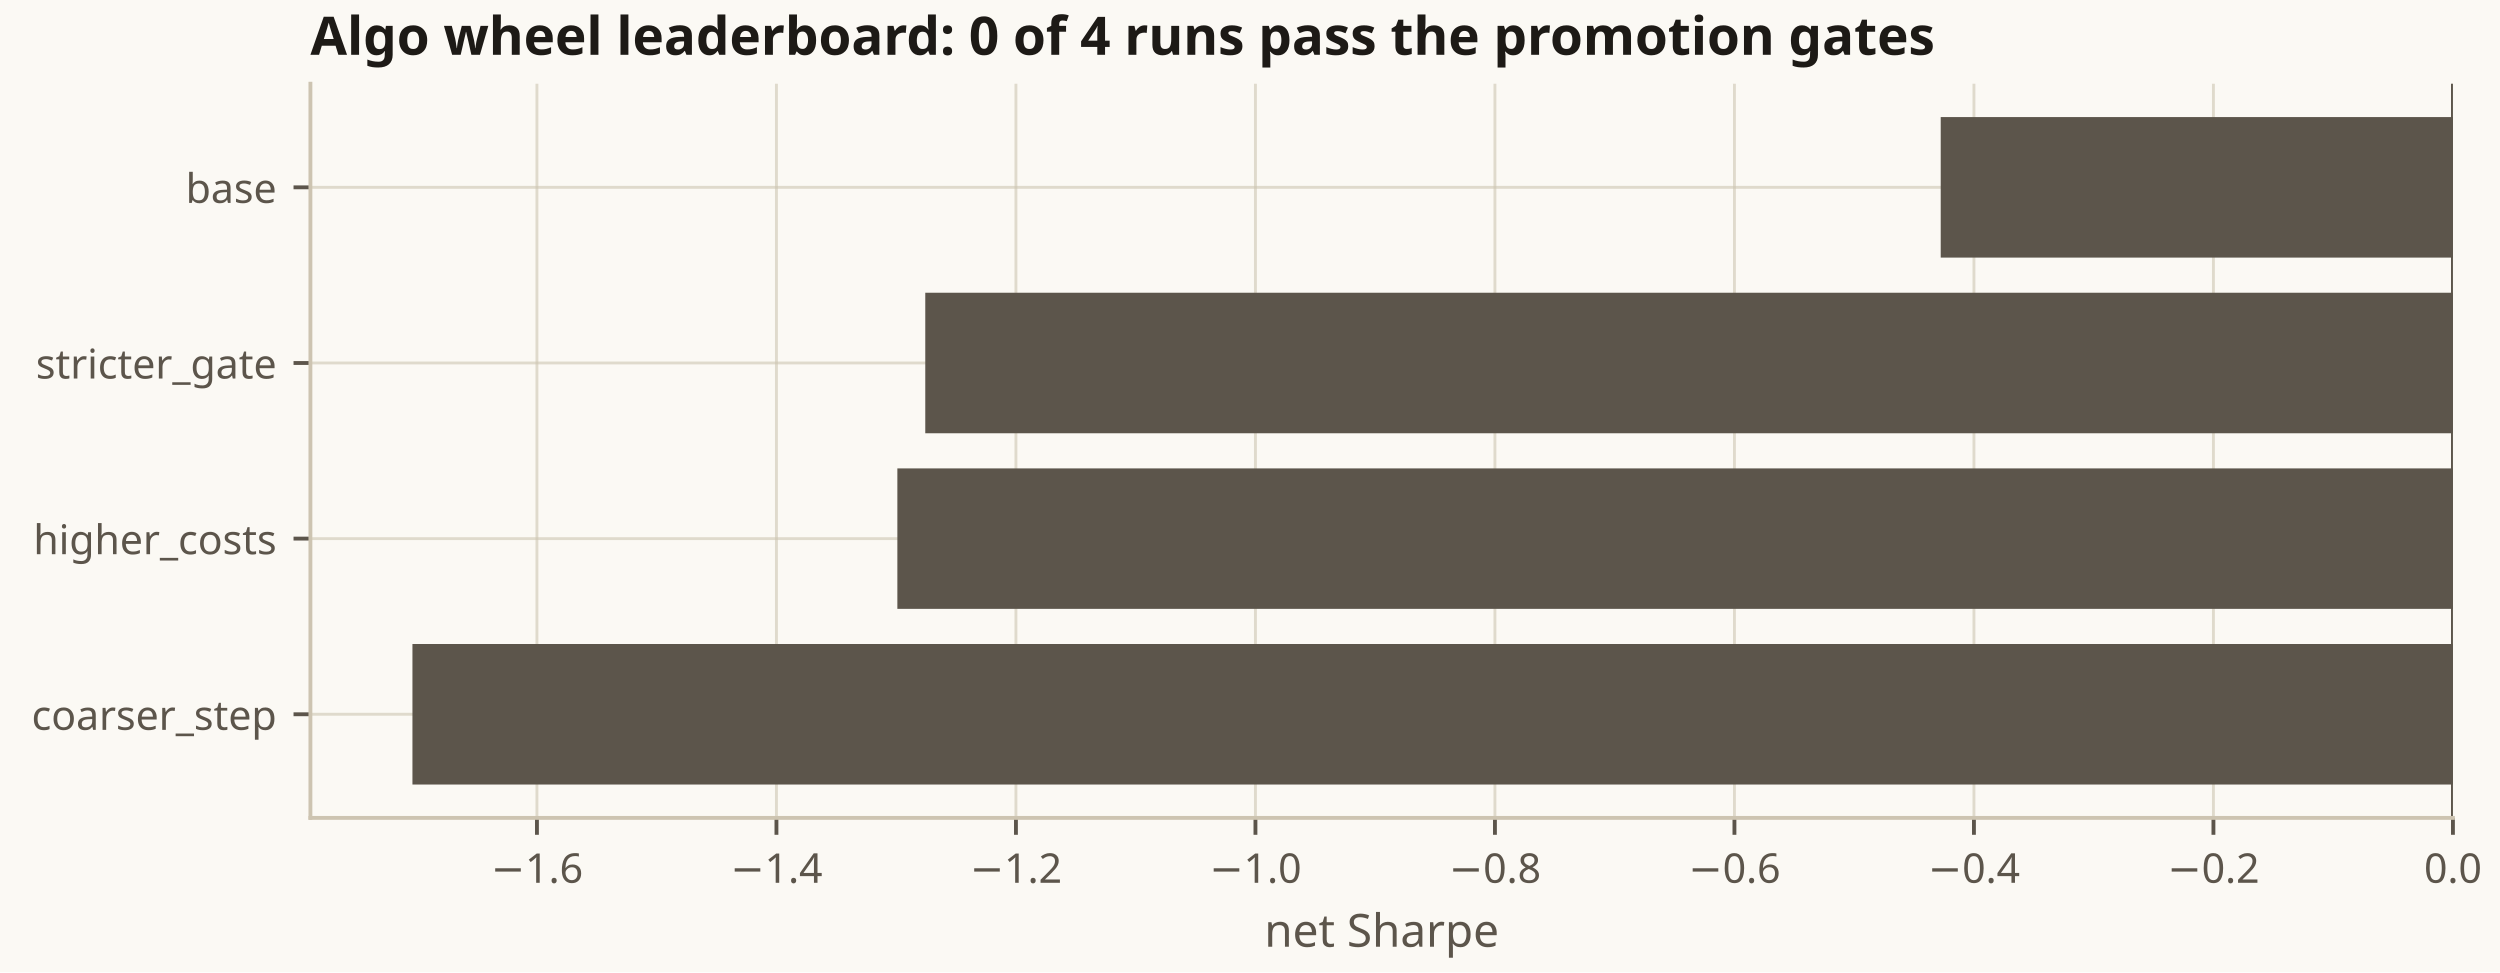
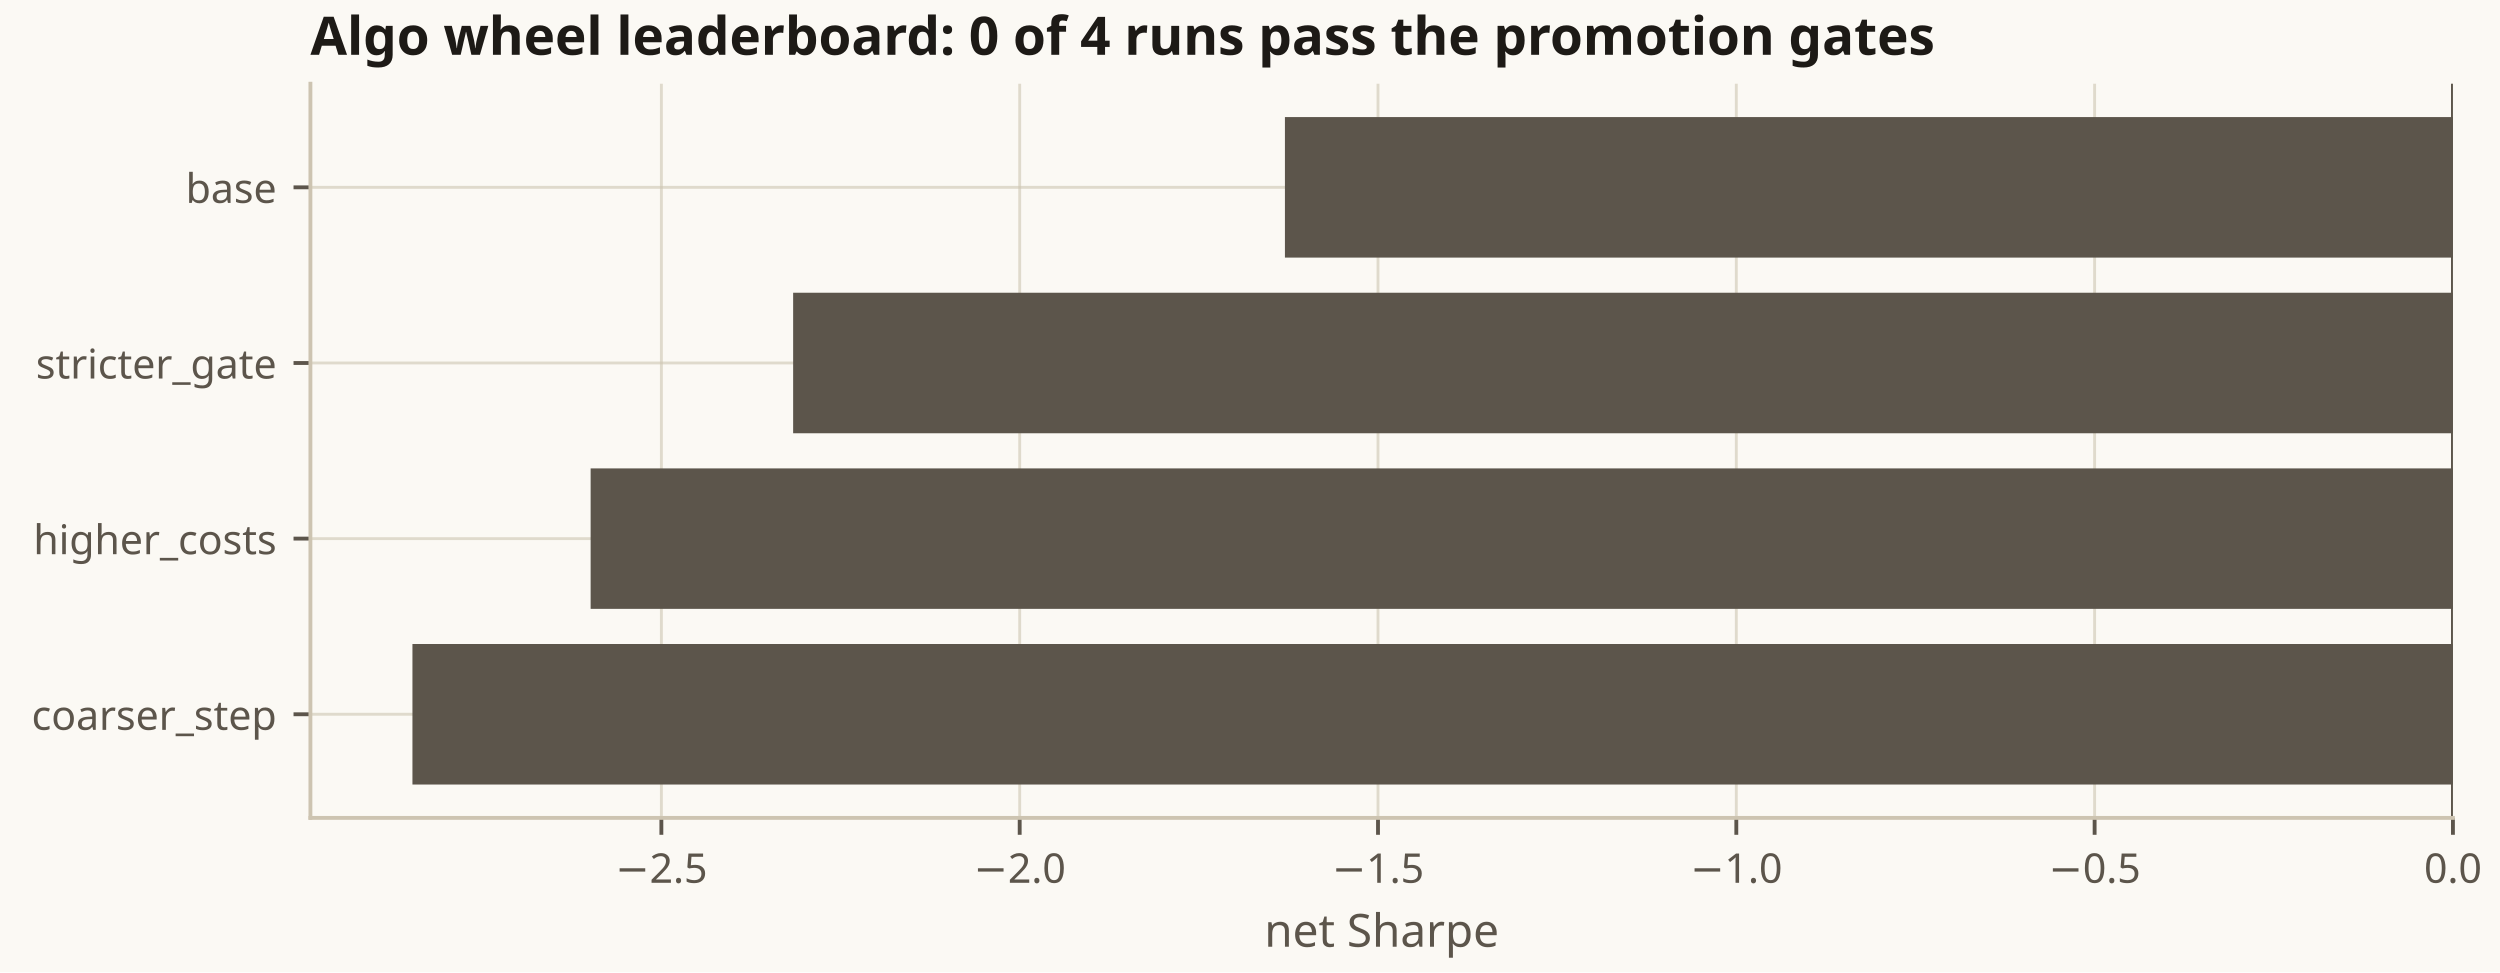
<svg xmlns="http://www.w3.org/2000/svg" xmlns:xlink="http://www.w3.org/1999/xlink" width="518.4pt" height="201.6pt" viewBox="0 0 518.4 201.6" version="1.1">
  <defs>
    <style type="text/css">*{stroke-linejoin: round; stroke-linecap: butt}</style>
  </defs>
  <g id="figure_1">
    <g id="patch_1">
      <path d="M 0 201.6  L 518.4 201.6  L 518.4 0  L 0 0  z " style="fill: #fbf9f4" />
    </g>
    <g id="axes_1">
      <g id="patch_2">
        <path d="M 64.367 169.599  L 508.641 169.599  L 508.641 17.359  L 64.367 17.359  z " style="fill: #fbf9f4" />
      </g>
      <g id="matplotlib.axis_1">
        <g id="xtick_1">
          <g id="line2d_1">
-             <path d="M 111.34 169.599  L 111.34 17.359  " clip-path="url(#pdcb2657b99)" style="fill: none; stroke: #cdc4b1; stroke-opacity: 0.6; stroke-width: 0.6; stroke-linecap: square" />
+             <path d="M 137.142 169.599  L 137.142 17.359  " clip-path="url(#pdcb2657b99)" style="fill: none; stroke: #cdc4b1; stroke-opacity: 0.6; stroke-width: 0.6; stroke-linecap: square" />
          </g>
          <g id="line2d_2">
            <defs>
              <path id="m2e5a6feaff" d="M 0 0  L 0 3.5  " style="stroke: #5c554b; stroke-width: 0.8" />
            </defs>
            <g>
-               <use xlink:href="#m2e5a6feaff" x="111.34" y="169.599" style="fill: #5c554b; stroke: #5c554b; stroke-width: 0.8" />
+               <use xlink:href="#m2e5a6feaff" x="137.142" y="169.599" style="fill: #5c554b; stroke: #5c554b; stroke-width: 0.8" />
            </g>
          </g>
          <g id="text_1">
-             <text style="font-size: 8.5px; font-family: 'IBM Plex Sans', system-ui, sans-serif; text-anchor: middle; fill: #5c554b" x="111.34" y="183.057" transform="rotate(-0 111.3405 183.057)">−1.6</text>
+             <text style="font-size: 8.5px; font-family: 'IBM Plex Sans', system-ui, sans-serif; text-anchor: middle; fill: #5c554b" x="137.142" y="183.057" transform="rotate(-0 137.1419 183.057)">−2.5</text>
          </g>
        </g>
        <g id="xtick_2">
          <g id="line2d_3">
-             <path d="M 161.003 169.599  L 161.003 17.359  " clip-path="url(#pdcb2657b99)" style="fill: none; stroke: #cdc4b1; stroke-opacity: 0.6; stroke-width: 0.6; stroke-linecap: square" />
+             <path d="M 211.442 169.599  L 211.442 17.359  " clip-path="url(#pdcb2657b99)" style="fill: none; stroke: #cdc4b1; stroke-opacity: 0.6; stroke-width: 0.6; stroke-linecap: square" />
          </g>
          <g id="line2d_4">
            <g>
-               <use xlink:href="#m2e5a6feaff" x="161.003" y="169.599" style="fill: #5c554b; stroke: #5c554b; stroke-width: 0.8" />
+               <use xlink:href="#m2e5a6feaff" x="211.442" y="169.599" style="fill: #5c554b; stroke: #5c554b; stroke-width: 0.8" />
            </g>
          </g>
          <g id="text_2">
-             <text style="font-size: 8.5px; font-family: 'IBM Plex Sans', system-ui, sans-serif; text-anchor: middle; fill: #5c554b" x="161.003" y="183.057" transform="rotate(-0 161.003 183.057)">−1.4</text>
+             <text style="font-size: 8.5px; font-family: 'IBM Plex Sans', system-ui, sans-serif; text-anchor: middle; fill: #5c554b" x="211.442" y="183.057" transform="rotate(-0 211.4417 183.057)">−2.0</text>
          </g>
        </g>
        <g id="xtick_3">
          <g id="line2d_5">
-             <path d="M 210.666 169.599  L 210.666 17.359  " clip-path="url(#pdcb2657b99)" style="fill: none; stroke: #cdc4b1; stroke-opacity: 0.6; stroke-width: 0.6; stroke-linecap: square" />
+             <path d="M 285.742 169.599  L 285.742 17.359  " clip-path="url(#pdcb2657b99)" style="fill: none; stroke: #cdc4b1; stroke-opacity: 0.6; stroke-width: 0.6; stroke-linecap: square" />
          </g>
          <g id="line2d_6">
            <g>
-               <use xlink:href="#m2e5a6feaff" x="210.666" y="169.599" style="fill: #5c554b; stroke: #5c554b; stroke-width: 0.8" />
+               <use xlink:href="#m2e5a6feaff" x="285.742" y="169.599" style="fill: #5c554b; stroke: #5c554b; stroke-width: 0.8" />
            </g>
          </g>
          <g id="text_3">
-             <text style="font-size: 8.5px; font-family: 'IBM Plex Sans', system-ui, sans-serif; text-anchor: middle; fill: #5c554b" x="210.666" y="183.057" transform="rotate(-0 210.6656 183.057)">−1.2</text>
+             <text style="font-size: 8.5px; font-family: 'IBM Plex Sans', system-ui, sans-serif; text-anchor: middle; fill: #5c554b" x="285.742" y="183.057" transform="rotate(-0 285.7415 183.057)">−1.5</text>
          </g>
        </g>
        <g id="xtick_4">
          <g id="line2d_7">
-             <path d="M 260.328 169.599  L 260.328 17.359  " clip-path="url(#pdcb2657b99)" style="fill: none; stroke: #cdc4b1; stroke-opacity: 0.6; stroke-width: 0.6; stroke-linecap: square" />
+             <path d="M 360.041 169.599  L 360.041 17.359  " clip-path="url(#pdcb2657b99)" style="fill: none; stroke: #cdc4b1; stroke-opacity: 0.6; stroke-width: 0.6; stroke-linecap: square" />
          </g>
          <g id="line2d_8">
            <g>
-               <use xlink:href="#m2e5a6feaff" x="260.328" y="169.599" style="fill: #5c554b; stroke: #5c554b; stroke-width: 0.8" />
+               <use xlink:href="#m2e5a6feaff" x="360.041" y="169.599" style="fill: #5c554b; stroke: #5c554b; stroke-width: 0.8" />
            </g>
          </g>
          <g id="text_4">
-             <text style="font-size: 8.5px; font-family: 'IBM Plex Sans', system-ui, sans-serif; text-anchor: middle; fill: #5c554b" x="260.328" y="183.057" transform="rotate(-0 260.3281 183.057)">−1.0</text>
+             <text style="font-size: 8.5px; font-family: 'IBM Plex Sans', system-ui, sans-serif; text-anchor: middle; fill: #5c554b" x="360.041" y="183.057" transform="rotate(-0 360.0413 183.057)">−1.0</text>
          </g>
        </g>
        <g id="xtick_5">
          <g id="line2d_9">
-             <path d="M 309.991 169.599  L 309.991 17.359  " clip-path="url(#pdcb2657b99)" style="fill: none; stroke: #cdc4b1; stroke-opacity: 0.6; stroke-width: 0.6; stroke-linecap: square" />
+             <path d="M 434.341 169.599  L 434.341 17.359  " clip-path="url(#pdcb2657b99)" style="fill: none; stroke: #cdc4b1; stroke-opacity: 0.6; stroke-width: 0.6; stroke-linecap: square" />
          </g>
          <g id="line2d_10">
            <g>
-               <use xlink:href="#m2e5a6feaff" x="309.991" y="169.599" style="fill: #5c554b; stroke: #5c554b; stroke-width: 0.8" />
+               <use xlink:href="#m2e5a6feaff" x="434.341" y="169.599" style="fill: #5c554b; stroke: #5c554b; stroke-width: 0.8" />
            </g>
          </g>
          <g id="text_5">
-             <text style="font-size: 8.5px; font-family: 'IBM Plex Sans', system-ui, sans-serif; text-anchor: middle; fill: #5c554b" x="309.991" y="183.057" transform="rotate(-0 309.9907 183.057)">−0.8</text>
+             <text style="font-size: 8.5px; font-family: 'IBM Plex Sans', system-ui, sans-serif; text-anchor: middle; fill: #5c554b" x="434.341" y="183.057" transform="rotate(-0 434.3411 183.057)">−0.5</text>
          </g>
        </g>
        <g id="xtick_6">
          <g id="line2d_11">
-             <path d="M 359.653 169.599  L 359.653 17.359  " clip-path="url(#pdcb2657b99)" style="fill: none; stroke: #cdc4b1; stroke-opacity: 0.6; stroke-width: 0.6; stroke-linecap: square" />
+             <path d="M 508.641 169.599  L 508.641 17.359  " clip-path="url(#pdcb2657b99)" style="fill: none; stroke: #cdc4b1; stroke-opacity: 0.6; stroke-width: 0.6; stroke-linecap: square" />
          </g>
          <g id="line2d_12">
-             <g>
-               <use xlink:href="#m2e5a6feaff" x="359.653" y="169.599" style="fill: #5c554b; stroke: #5c554b; stroke-width: 0.8" />
-             </g>
-           </g>
-           <g id="text_6">
-             <text style="font-size: 8.5px; font-family: 'IBM Plex Sans', system-ui, sans-serif; text-anchor: middle; fill: #5c554b" x="359.653" y="183.057" transform="rotate(-0 359.6533 183.057)">−0.6</text>
-           </g>
-         </g>
-         <g id="xtick_7">
-           <g id="line2d_13">
-             <path d="M 409.316 169.599  L 409.316 17.359  " clip-path="url(#pdcb2657b99)" style="fill: none; stroke: #cdc4b1; stroke-opacity: 0.6; stroke-width: 0.6; stroke-linecap: square" />
-           </g>
-           <g id="line2d_14">
-             <g>
-               <use xlink:href="#m2e5a6feaff" x="409.316" y="169.599" style="fill: #5c554b; stroke: #5c554b; stroke-width: 0.8" />
-             </g>
-           </g>
-           <g id="text_7">
-             <text style="font-size: 8.5px; font-family: 'IBM Plex Sans', system-ui, sans-serif; text-anchor: middle; fill: #5c554b" x="409.316" y="183.057" transform="rotate(-0 409.3158 183.057)">−0.4</text>
-           </g>
-         </g>
-         <g id="xtick_8">
-           <g id="line2d_15">
-             <path d="M 458.978 169.599  L 458.978 17.359  " clip-path="url(#pdcb2657b99)" style="fill: none; stroke: #cdc4b1; stroke-opacity: 0.6; stroke-width: 0.6; stroke-linecap: square" />
-           </g>
-           <g id="line2d_16">
-             <g>
-               <use xlink:href="#m2e5a6feaff" x="458.978" y="169.599" style="fill: #5c554b; stroke: #5c554b; stroke-width: 0.8" />
-             </g>
-           </g>
-           <g id="text_8">
-             <text style="font-size: 8.5px; font-family: 'IBM Plex Sans', system-ui, sans-serif; text-anchor: middle; fill: #5c554b" x="458.978" y="183.057" transform="rotate(-0 458.9784 183.057)">−0.2</text>
-           </g>
-         </g>
-         <g id="xtick_9">
-           <g id="line2d_17">
-             <path d="M 508.641 169.599  L 508.641 17.359  " clip-path="url(#pdcb2657b99)" style="fill: none; stroke: #cdc4b1; stroke-opacity: 0.6; stroke-width: 0.6; stroke-linecap: square" />
-           </g>
-           <g id="line2d_18">
            <g>
              <use xlink:href="#m2e5a6feaff" x="508.641" y="169.599" style="fill: #5c554b; stroke: #5c554b; stroke-width: 0.8" />
            </g>
          </g>
-           <g id="text_9">
+           <g id="text_6">
            <text style="font-size: 8.5px; font-family: 'IBM Plex Sans', system-ui, sans-serif; text-anchor: middle; fill: #5c554b" x="508.641" y="183.057" transform="rotate(-0 508.6409 183.057)">0.0</text>
          </g>
        </g>
-         <g id="text_10">
+         <g id="text_7">
          <text style="font-size: 9.5px; font-family: 'IBM Plex Sans', system-ui, sans-serif; text-anchor: middle; fill: #5c554b" x="286.504" y="196.318" transform="rotate(-0 286.504 196.3175)">net Sharpe</text>
        </g>
      </g>
      <g id="matplotlib.axis_2">
        <g id="ytick_1">
-           <g id="line2d_19">
+           <g id="line2d_13">
            <path d="M 64.367 148.111  L 508.641 148.111  " clip-path="url(#pdcb2657b99)" style="fill: none; stroke: #cdc4b1; stroke-opacity: 0.6; stroke-width: 0.6; stroke-linecap: square" />
          </g>
-           <g id="line2d_20">
+           <g id="line2d_14">
            <defs>
              <path id="md8b674b3bc" d="M 0 0  L -3.5 0  " style="stroke: #5c554b; stroke-width: 0.8" />
            </defs>
            <g>
              <use xlink:href="#md8b674b3bc" x="64.367" y="148.111" style="fill: #5c554b; stroke: #5c554b; stroke-width: 0.8" />
            </g>
          </g>
-           <g id="text_11">
+           <g id="text_8">
            <text style="font-size: 8.5px; font-family: 'IBM Plex Sans', system-ui, sans-serif; text-anchor: end; fill: #5c554b" x="57.367" y="151.34" transform="rotate(-0 57.36704 151.3395)">coarser_step</text>
          </g>
        </g>
        <g id="ytick_2">
-           <g id="line2d_21">
+           <g id="line2d_15">
            <path d="M 64.367 111.689  L 508.641 111.689  " clip-path="url(#pdcb2657b99)" style="fill: none; stroke: #cdc4b1; stroke-opacity: 0.6; stroke-width: 0.6; stroke-linecap: square" />
          </g>
-           <g id="line2d_22">
+           <g id="line2d_16">
            <g>
              <use xlink:href="#md8b674b3bc" x="64.367" y="111.689" style="fill: #5c554b; stroke: #5c554b; stroke-width: 0.8" />
            </g>
          </g>
-           <g id="text_12">
+           <g id="text_9">
            <text style="font-size: 8.5px; font-family: 'IBM Plex Sans', system-ui, sans-serif; text-anchor: end; fill: #5c554b" x="57.367" y="114.919" transform="rotate(-0 57.36704 114.9187)">higher_costs</text>
          </g>
        </g>
        <g id="ytick_3">
-           <g id="line2d_23">
+           <g id="line2d_17">
            <path d="M 64.367 75.268  L 508.641 75.268  " clip-path="url(#pdcb2657b99)" style="fill: none; stroke: #cdc4b1; stroke-opacity: 0.6; stroke-width: 0.6; stroke-linecap: square" />
          </g>
-           <g id="line2d_24">
+           <g id="line2d_18">
            <g>
              <use xlink:href="#md8b674b3bc" x="64.367" y="75.268" style="fill: #5c554b; stroke: #5c554b; stroke-width: 0.8" />
            </g>
          </g>
-           <g id="text_13">
+           <g id="text_10">
            <text style="font-size: 8.5px; font-family: 'IBM Plex Sans', system-ui, sans-serif; text-anchor: end; fill: #5c554b" x="57.367" y="78.498" transform="rotate(-0 57.36704 78.49752)">stricter_gate</text>
          </g>
        </g>
        <g id="ytick_4">
-           <g id="line2d_25">
+           <g id="line2d_19">
            <path d="M 64.367 38.847  L 508.641 38.847  " clip-path="url(#pdcb2657b99)" style="fill: none; stroke: #cdc4b1; stroke-opacity: 0.6; stroke-width: 0.6; stroke-linecap: square" />
          </g>
-           <g id="line2d_26">
+           <g id="line2d_20">
            <g>
              <use xlink:href="#md8b674b3bc" x="64.367" y="38.847" style="fill: #5c554b; stroke: #5c554b; stroke-width: 0.8" />
            </g>
          </g>
-           <g id="text_14">
+           <g id="text_11">
            <text style="font-size: 8.5px; font-family: 'IBM Plex Sans', system-ui, sans-serif; text-anchor: end; fill: #5c554b" x="57.367" y="42.076" transform="rotate(-0 57.36704 42.07635)">base</text>
          </g>
        </g>
      </g>
      <g id="patch_3">
        <path d="M 508.641 162.679  L 85.523 162.679  L 85.523 133.542  L 508.641 133.542  z " clip-path="url(#pdcb2657b99)" style="fill: #5c554b" />
      </g>
      <g id="patch_4">
-         <path d="M 508.641 126.258  L 186.076 126.258  L 186.076 97.121  L 508.641 97.121  z " clip-path="url(#pdcb2657b99)" style="fill: #5c554b" />
+         <path d="M 508.641 126.258  L 122.473 126.258  L 122.473 97.121  L 508.641 97.121  z " clip-path="url(#pdcb2657b99)" style="fill: #5c554b" />
      </g>
      <g id="patch_5">
-         <path d="M 508.641 89.837  L 191.864 89.837  L 191.864 60.7  L 508.641 60.7  z " clip-path="url(#pdcb2657b99)" style="fill: #5c554b" />
+         <path d="M 508.641 89.837  L 164.465 89.837  L 164.465 60.7  L 508.641 60.7  z " clip-path="url(#pdcb2657b99)" style="fill: #5c554b" />
      </g>
      <g id="patch_6">
-         <path d="M 508.641 53.415  L 402.427 53.415  L 402.427 24.279  L 508.641 24.279  z " clip-path="url(#pdcb2657b99)" style="fill: #5c554b" />
+         <path d="M 508.641 53.415  L 266.442 53.415  L 266.442 24.279  L 508.641 24.279  z " clip-path="url(#pdcb2657b99)" style="fill: #5c554b" />
      </g>
-       <g id="line2d_27">
+       <g id="line2d_21">
        <path d="M 508.641 169.599  L 508.641 17.359  " clip-path="url(#pdcb2657b99)" style="fill: none; stroke: #5c554b; stroke-width: 0.8; stroke-linecap: square" />
      </g>
      <g id="patch_7">
        <path d="M 64.367 169.599  L 64.367 17.359  " style="fill: none; stroke: #cdc4b1; stroke-width: 0.8; stroke-linejoin: miter; stroke-linecap: square" />
      </g>
      <g id="patch_8">
        <path d="M 64.367 169.599  L 508.641 169.599  " style="fill: none; stroke: #cdc4b1; stroke-width: 0.8; stroke-linejoin: miter; stroke-linecap: square" />
      </g>
-       <g id="text_15">
+       <g id="text_12">
        <text style="font-weight: 700; font-size: 11px; font-family: 'IBM Plex Sans', system-ui, sans-serif; text-anchor: start; fill: #1d1a16" x="64.367" y="11.359" transform="rotate(-0 64.36704 11.35852)">Algo wheel leaderboard: 0 of 4 runs pass the promotion gates</text>
      </g>
    </g>
  </g>
  <defs>
    <clipPath id="pdcb2657b99">
      <rect x="64.367" y="17.359" width="444.274" height="152.24" />
    </clipPath>
  </defs>
</svg>
